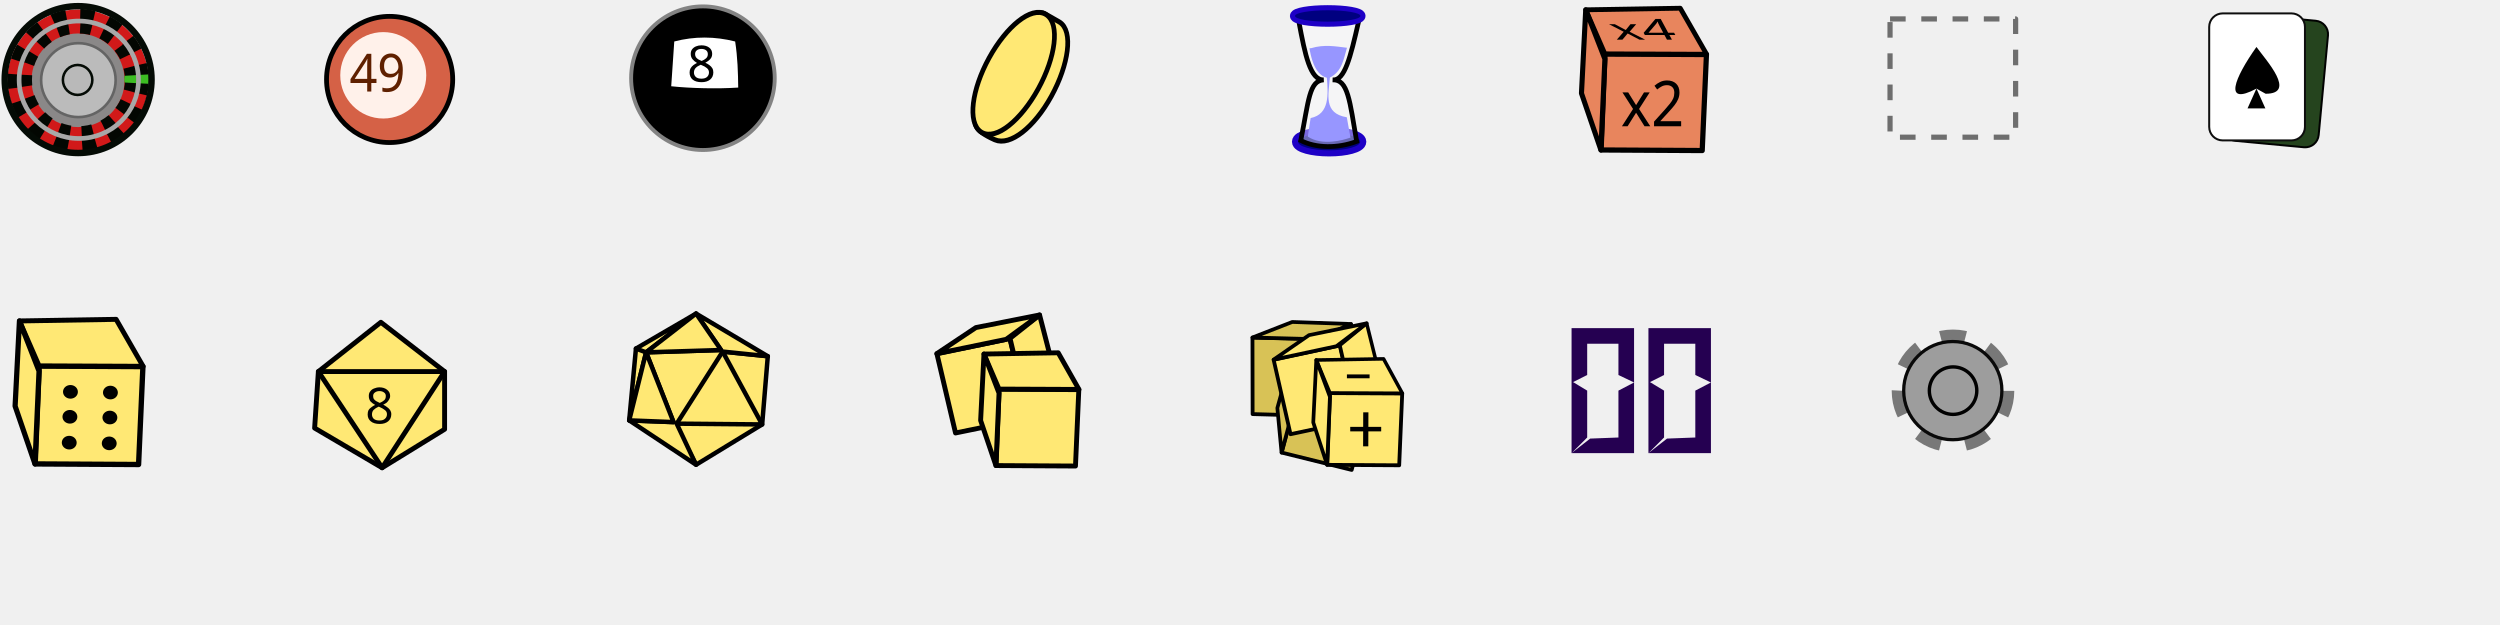
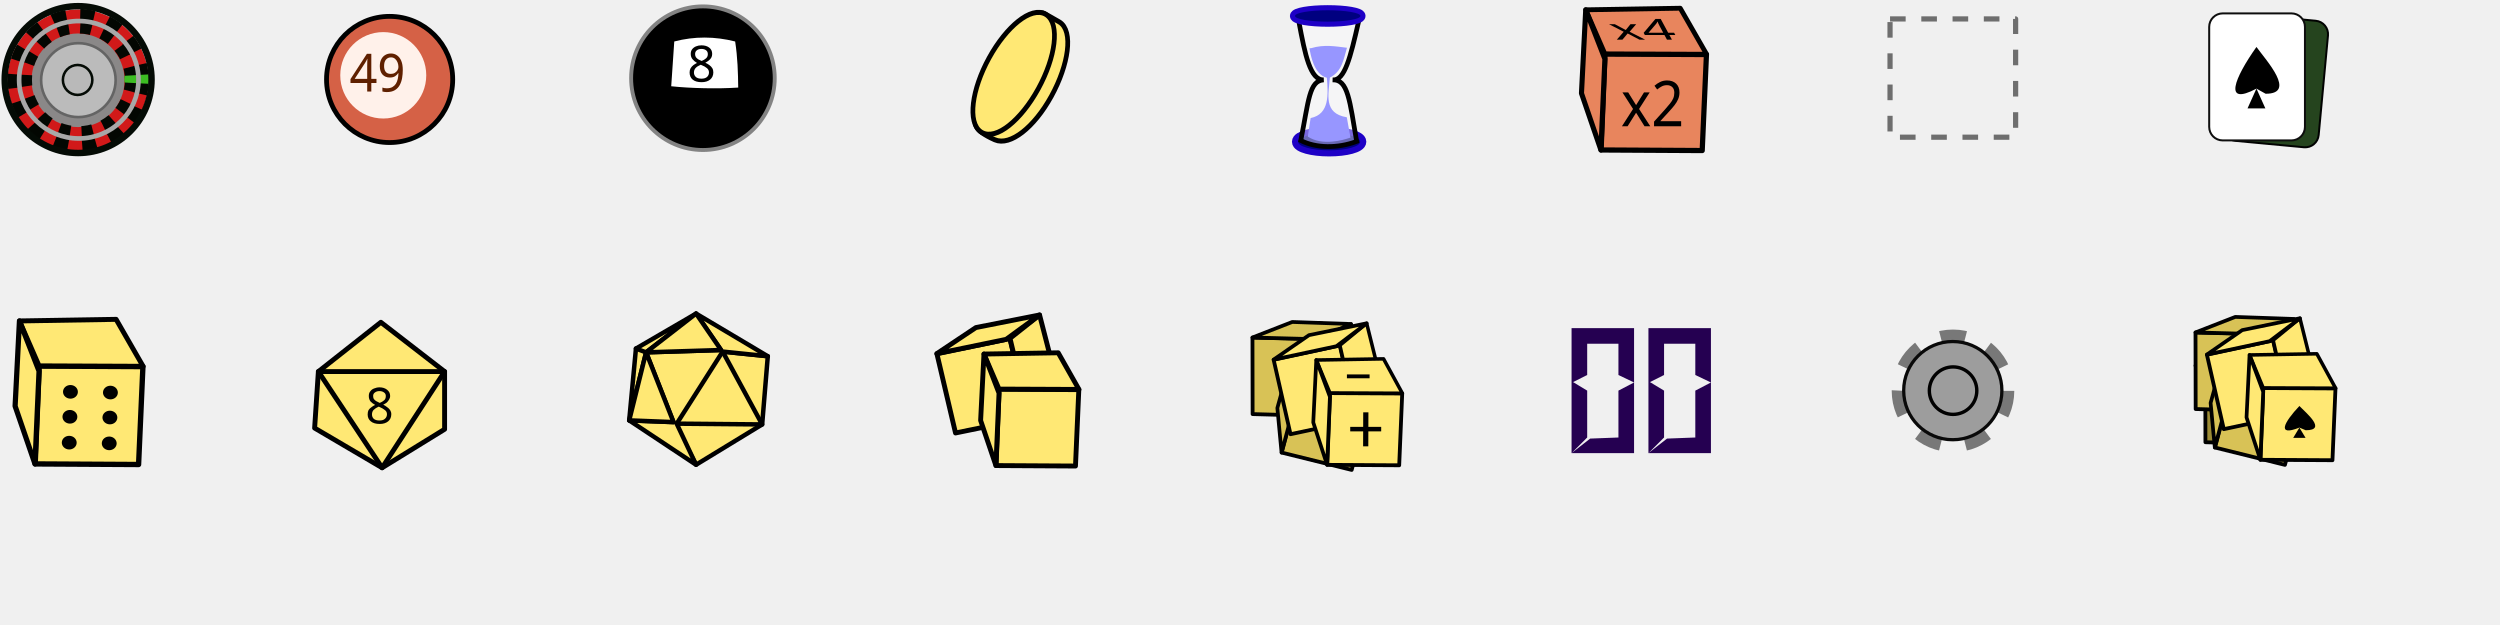
<svg xmlns="http://www.w3.org/2000/svg" width="512" height="128" viewBox="0 0 512 128" version="1.1" id="svg8">
  <defs id="defs2" />
  <g id="layer1" transform="translate(0,-192.5333)">
+     <path style="fill:#9d8c35;fill-opacity:1;stroke:#000000;stroke-width:0.782;stroke-linecap:butt;stroke-linejoin:round;stroke-miterlimit:4;stroke-dasharray:none;stroke-opacity:1" d="m 465.47,267.778 -13.83,-0.335 0.032,15.66 13.839,0.378 z" id="path839-3-5-6-0-6-8" />
+     <path style="fill:#d8c256;fill-opacity:1;stroke:#000000;stroke-width:0.763;stroke-linecap:butt;stroke-linejoin:round;stroke-miterlimit:4;stroke-dasharray:none;stroke-opacity:1" d="m 462.759,267.764 7.063,-3.11 -12.036,-0.417 -8.148,3.175 z" id="path845-7-5-9-3-5-7" />
    <rect style="fill:#25441e;fill-opacity:1;stroke:#010201;stroke-width:0.828;stroke-linecap:round;stroke-miterlimit:4;stroke-dasharray:none;stroke-dashoffset:0;stroke-opacity:1;paint-order:markers stroke fill" id="rect905-3" width="19.2" height="25.6" x="473.892" y="151.986" ry="2.56" transform="rotate(5.341982)" />
    <ellipse style="fill:#808080;fill-opacity:1;stroke:#000000;stroke-width:1.197;stroke-linecap:round;stroke-linejoin:round;stroke-miterlimit:4;stroke-dasharray:none;stroke-dashoffset:0;stroke-opacity:1;paint-order:markers stroke fill" id="path1062" cx="15.445" cy="208.554" rx="4.154" ry="4.43" />
    <ellipse style="fill:#8a8888;fill-opacity:1;stroke:#d11919;stroke-width:9.83;stroke-linecap:round;stroke-linejoin:round;stroke-miterlimit:4;stroke-dasharray:none;stroke-dashoffset:0;stroke-opacity:1;paint-order:markers stroke fill" id="path1064" cx="15.987" cy="208.974" rx="9.522" ry="9.586" />
    <ellipse style="fill:none;fill-opacity:1;stroke:#030702;stroke-width:2.827;stroke-linecap:butt;stroke-linejoin:round;stroke-miterlimit:4;stroke-dasharray:2.827, 2.827;stroke-dashoffset:0;stroke-opacity:1;paint-order:markers stroke fill" id="path1064-2" cx="16.021" cy="208.954" rx="13.024" ry="13.201" />
    <ellipse style="fill:#bbbbbb;fill-opacity:1;stroke:#646464;stroke-width:1.084;stroke-linecap:butt;stroke-linejoin:round;stroke-miterlimit:4;stroke-dasharray:none;stroke-dashoffset:0;stroke-opacity:1;paint-order:markers stroke fill" id="path1081-4" cx="16.051" cy="208.946" rx="7.36" ry="7.299" />
    <ellipse style="fill:#b9b9b9;fill-opacity:1;stroke:#040b05;stroke-width:1.052;stroke-linecap:butt;stroke-linejoin:round;stroke-miterlimit:4;stroke-dasharray:none;stroke-dashoffset:0;stroke-opacity:1;paint-order:markers stroke fill" id="path1081" cx="15.895" cy="208.906" rx="2.756" ry="2.803" />
    <ellipse style="fill:none;fill-opacity:1;stroke:#030702;stroke-width:2.298;stroke-linecap:butt;stroke-linejoin:round;stroke-miterlimit:4;stroke-dasharray:2.298, 2.298;stroke-dashoffset:0;stroke-opacity:1;paint-order:markers stroke fill" id="path1064-2-9" cx="16.066" cy="208.889" rx="10.671" ry="10.643" />
    <path style="fill:#3dbd23;fill-opacity:1;stroke:none;stroke-width:1.571;stroke-linecap:butt;stroke-linejoin:round;stroke-miterlimit:4;stroke-dasharray:none;stroke-dashoffset:0;stroke-opacity:1;paint-order:markers stroke fill" d="m 25.478,208.059 5.279,-0.307 v 1.96 l -5.216,-0.278 c -0.122,0.011 -0.063,-1.375 -0.063,-1.375 z" id="rect1138" />
    <circle style="fill:none;fill-opacity:1;stroke:#040b05;stroke-width:1.322;stroke-linecap:butt;stroke-linejoin:round;stroke-miterlimit:4;stroke-dasharray:none;stroke-dashoffset:0;stroke-opacity:1;paint-order:markers stroke fill" id="path1093" cx="16" cy="208.833" r="15.039" />
    <ellipse style="fill:none;fill-opacity:1;stroke:#a8a8a8;stroke-width:0.955;stroke-linecap:butt;stroke-linejoin:round;stroke-miterlimit:4;stroke-dasharray:none;stroke-dashoffset:0;stroke-opacity:1;paint-order:markers stroke fill" id="path1093-3-9" cx="16.14" cy="208.868" rx="12.222" ry="12.027" />
    <circle style="fill:#d56146;fill-opacity:1;stroke:#000000;stroke-width:0.988;stroke-miterlimit:4;stroke-dasharray:none;stroke-opacity:1" id="path4651" cx="79.794" cy="208.806" r="12.92" />
    <ellipse style="fill:#fff1ea;fill-opacity:1;stroke:none;stroke-width:0.643;stroke-miterlimit:4;stroke-dasharray:none;stroke-opacity:1" id="path4661" cx="78.491" cy="207.956" rx="8.806" ry="8.85" />
    <text xml:space="preserve" style="font-style:normal;font-weight:normal;font-size:10.368px;line-height:0;font-family:sans-serif;letter-spacing:0px;word-spacing:0px;fill:#5f2000;fill-opacity:1;stroke:none;stroke-width:0.324;" x="74.187" y="203.819" id="text4665" transform="scale(0.9646994,1.036592)">
      <tspan id="tspan4663" x="74.187" y="203.819" style="stroke-width:0.324;fill:#5f2000;fill-opacity:1;">49</tspan>
    </text>
    <circle style="fill:#000000;fill-opacity:1;stroke:#161615;stroke-width:1.6;stroke-linecap:round;stroke-miterlimit:4;stroke-dasharray:none;stroke-dashoffset:0;stroke-opacity:0.493;paint-order:markers stroke fill" id="path817" cx="143.959" cy="208.548" r="14.305" />
    <path style="fill:#ffffff;fill-opacity:1;stroke:none;stroke-width:2.773;stroke-linecap:round;stroke-miterlimit:4;stroke-dasharray:none;stroke-dashoffset:0;stroke-opacity:0.493;paint-order:markers stroke fill" d="m 138.09,201.029 c 4.157,-1.09 8.314,-1.051 12.471,0 0.504,3.294 0.589,6.378 0.625,9.438 -4.252,0.284 -9.704,0.156 -13.72,-0.268 z" id="rect819" />
    <text xml:space="preserve" style="font-style:normal;font-weight:normal;font-size:10.271px;line-height:1.25;font-family:sans-serif;letter-spacing:0px;word-spacing:0px;fill:#000000;fill-opacity:1;stroke:none;stroke-width:0.257" x="140.731" y="209.254" id="text823">
      <tspan id="tspan821" x="140.731" y="209.254" style="stroke-width:0.257">8</tspan>
    </text>
    <g transform="matrix(3.093347,0,0,3.308816,195.7117,-761.1786)" id="layer1-3" style="stroke-width:0.625;stroke-miterlimit:4;stroke-dasharray:none">
      <path id="path1148" d="m 2.825,295.043 c 0.372,0.472 2.704,-3.712 3.016,-4.743 0.313,-1.031 -0.996,-1.597 0.935,-0.578 0.845,0.446 0.569,2.447 -0.57,4.385 -1.139,1.938 -2.672,3 -3.554,2.632 -2.816,-1.175 0.172,-1.696 0.172,-1.696 z" style="fill:#ffe874;fill-opacity:1;stroke:#000000;stroke-width:0.625;stroke-linecap:butt;stroke-linejoin:round;stroke-miterlimit:4;stroke-dasharray:none;stroke-dashoffset:0;stroke-opacity:1;paint-order:markers stroke fill" />
      <ellipse transform="rotate(-149.5608)" ry="4.069" rx="1.731" cy="-250.472" cx="-151.64" id="path1148-7" style="fill:#ffe874;fill-opacity:1;stroke:#000000;stroke-width:0.625;stroke-linecap:butt;stroke-linejoin:round;stroke-miterlimit:4;stroke-dasharray:none;stroke-dashoffset:0;stroke-opacity:1;paint-order:markers stroke fill" />
    </g>
    <ellipse style="fill:#000080;fill-opacity:1;stroke:#1e00c6;stroke-width:2.501;stroke-linecap:round;stroke-miterlimit:4;stroke-dasharray:none;stroke-dashoffset:0;stroke-opacity:1;paint-order:markers stroke fill" id="path842-6" cx="272.207" cy="221.565" rx="6.366" ry="1.754" />
    <path style="fill:#fdfdff;fill-opacity:0.411;stroke:#000000;stroke-width:0.974px;stroke-linecap:butt;stroke-linejoin:miter;stroke-opacity:1" d="m 278.21,197.087 c -1.645,7.193 -2.83,12.021 -5.266,11.806 3.127,-0.128 3.472,4.263 4.9,12.6 -3.838,1.472 -8.385,1.404 -11.445,-0.187 1.62,-8.078 1.694,-12.283 4.717,-12.414 -2.791,0.115 -3.843,-5.192 -5.088,-11.806 2.781,-1.923 10.581,-1.397 12.182,1.5e-4 z" id="path825" />
    <ellipse style="fill:#000080;fill-opacity:1;stroke:#1e00c6;stroke-width:2.091;stroke-linecap:round;stroke-miterlimit:4;stroke-dasharray:none;stroke-dashoffset:0;stroke-opacity:1;paint-order:markers stroke fill" id="path842" cx="271.918" cy="195.801" rx="6.699" ry="1.165" />
    <path style="fill:#9796ff;fill-opacity:1;stroke:none;stroke-width:0.974px;stroke-linecap:butt;stroke-linejoin:miter;stroke-opacity:1" d="m 268.524,202.398 c 2.675,-0.808 4.983,-0.368 7.337,-0.084 -0.709,2.325 -0.968,4.816 -3.502,6.116 -0.254,3.422 -1.39,7.316 3.465,8.122 l 0.753,4.158 c -1.587,0.553 -5.772,1.745 -8.742,-0.199 l 0.579,-3.8 c 3.95,-0.783 3.587,-4.978 3.328,-8.251 -2.679,-0.693 -3.344,-4.729 -3.562,-6.062 z" id="path859" />
    <g transform="matrix(3.779528,0,0,3.779528,384.0738,-897.9159)" id="layer1-36">
      <rect y="289.54" x="0.795" height="6.408" width="6.805" id="rect1544" style="fill:none;fill-opacity:1;stroke:#6e6e6e;stroke-width:0.282;stroke-linecap:butt;stroke-linejoin:round;stroke-miterlimit:4;stroke-dasharray:0.847, 0.847;stroke-dashoffset:0;stroke-opacity:1;paint-order:markers stroke fill" />
    </g>
    <path style="fill:#e8855d;fill-opacity:1;stroke:#000000;stroke-width:1.072;stroke-linecap:butt;stroke-linejoin:round;stroke-miterlimit:4;stroke-dasharray:none;stroke-opacity:1" d="m 328.718,203.6 -0.812,19.648 20.706,0.117 0.869,-19.661 z" id="path839-5" />
    <path style="fill:#e8855d;fill-opacity:1;stroke:#000000;stroke-width:0.99;stroke-linecap:butt;stroke-linejoin:round;stroke-miterlimit:4;stroke-dasharray:none;stroke-opacity:1" d="m 328.681,203.559 -3.924,-9.017 19.358,-0.324 5.406,9.43 z" id="path841-9" />
    <path style="fill:#e8855d;fill-opacity:1;stroke:#000000;stroke-width:1.046;stroke-linecap:butt;stroke-linejoin:round;stroke-miterlimit:4;stroke-dasharray:none;stroke-opacity:1" d="m 328.681,204.61 -3.924,-10.069 -0.872,17.098 3.981,11.611 z" id="path845-2" />
    <text xml:space="preserve" style="font-style:normal;font-weight:normal;font-size:12.346px;line-height:1.25;font-family:sans-serif;letter-spacing:0px;word-spacing:0px;fill:#000000;fill-opacity:1;stroke:none;stroke-width:0.309" x="348.561" y="207.991" id="text1207" transform="scale(0.9523752,1.050006)">
      <tspan id="tspan1205" x="348.561" y="207.991" style="stroke-width:0.309">x2</tspan>
    </text>
    <text xml:space="preserve" style="font-style:normal;font-weight:normal;font-size:8.33px;line-height:1.25;font-family:sans-serif;letter-spacing:0px;word-spacing:0px;fill:#000000;fill-opacity:1;stroke:none;stroke-width:0.208" x="157.71" y="283.207" id="text1207-1" transform="matrix(1.411441,0,0.3824548,0.7084956,0,0)">
      <tspan id="tspan1205-2" x="157.71" y="283.207" style="stroke-width:0.208">x4</tspan>
    </text>
    <path style="fill:#250051;fill-opacity:1;stroke:none;stroke-width:1.657px;stroke-linecap:butt;stroke-linejoin:miter;stroke-opacity:1" d="m 321.856,259.733 h 12.8 v 25.6 h -12.8 l 3.809,-2.978 5.791,-0.222 v -9.6 l 3.2,-1.669 -3.2,-1.531 v -6.4 h -6.4 v 6.4 l -2.894,1.45 2.894,1.75 v 9.6 l -3.2,3.2 z" id="path1493-7" />
    <circle style="fill:#9d9d9d;fill-opacity:1;stroke:#787878;stroke-width:4.6;stroke-linecap:butt;stroke-linejoin:round;stroke-miterlimit:4;stroke-dasharray:4.6, 4.6;stroke-dashoffset:0;stroke-opacity:1;paint-order:markers stroke fill" id="path1140-5" cx="399.973" cy="272.578" r="10.25" />
    <circle style="fill:none;fill-opacity:1;stroke:#000000;stroke-width:0.7;stroke-linecap:butt;stroke-linejoin:round;stroke-miterlimit:4;stroke-dasharray:none;stroke-dashoffset:0;stroke-opacity:1;paint-order:markers stroke fill" id="path1144-0" cx="399.989" cy="272.537" r="4.861" />
    <circle style="fill:none;fill-opacity:1;stroke:#090909;stroke-width:0.671;stroke-linecap:butt;stroke-linejoin:round;stroke-miterlimit:4;stroke-dasharray:none;stroke-dashoffset:0;stroke-opacity:1;paint-order:markers stroke fill" id="path1140-5-3" cx="399.931" cy="272.534" r="10.056" />
    <g transform="matrix(3.779528,0,0,3.779528,191.1706,-833.9236)" id="layer1-6">
      <path id="path839-3-5" d="m 4.142,289.928 -3.955,0.825 1.009,4.292 3.961,-0.813 z" style="fill:#ffe874;fill-opacity:1;stroke:#000000;stroke-width:0.265;stroke-linecap:butt;stroke-linejoin:round;stroke-miterlimit:4;stroke-dasharray:none;stroke-opacity:1" />
      <path id="path841-6-3" d="m 4.149,289.918 1.601,-1.268 1.03,3.991 -1.609,1.596 z" style="fill:#ffe874;fill-opacity:1;stroke:#000000;stroke-width:0.265;stroke-linecap:butt;stroke-linejoin:round;stroke-miterlimit:4;stroke-dasharray:none;stroke-opacity:1" />
      <path id="path845-7-5" d="m 3.939,289.971 1.81,-1.321 -3.45,0.683 -2.115,1.411 z" style="fill:#ffe874;fill-opacity:1;stroke:#000000;stroke-width:0.265;stroke-linecap:butt;stroke-linejoin:round;stroke-miterlimit:4;stroke-dasharray:none;stroke-opacity:1" />
      <path id="path839-3" d="m 3.561,292.674 -0.169,4.137 4.304,0.025 0.181,-4.139 z" style="fill:#ffe874;fill-opacity:1;stroke:#000000;stroke-width:0.265;stroke-linecap:butt;stroke-linejoin:round;stroke-miterlimit:4;stroke-dasharray:none;stroke-opacity:1" />
      <path id="path841-6" d="m 3.553,292.666 -0.816,-1.898 4.024,-0.068 1.124,1.985 z" style="fill:#ffe874;fill-opacity:1;stroke:#000000;stroke-width:0.265;stroke-linecap:butt;stroke-linejoin:round;stroke-miterlimit:4;stroke-dasharray:none;stroke-opacity:1" />
      <path id="path845-7" d="m 3.553,292.887 -0.816,-2.12 -0.181,3.6 0.828,2.444 z" style="fill:#ffe874;fill-opacity:1;stroke:#000000;stroke-width:0.265;stroke-linecap:butt;stroke-linejoin:round;stroke-miterlimit:4;stroke-dasharray:none;stroke-opacity:1" />
    </g>
    <g transform="matrix(3.70879,0,0,3.70879,256.2611,-812.4923)" id="layer1-19">
      <path id="path839-3-5-6-0" d="m 3.795,289.719 -3.729,-0.09 0.008,4.222 3.732,0.102 z" style="fill:#d8c256;fill-opacity:1;stroke:#000000;stroke-width:0.211;stroke-linecap:butt;stroke-linejoin:round;stroke-miterlimit:4;stroke-dasharray:none;stroke-opacity:1" />
      <path id="path841-6-3-2-9" d="m 3.803,289.711 1.705,-0.835 0.09,3.946 -1.781,1.138 z" style="fill:#d8c256;fill-opacity:1;stroke:#000000;stroke-width:0.195;stroke-linecap:butt;stroke-linejoin:round;stroke-miterlimit:4;stroke-dasharray:none;stroke-opacity:1" />
      <path id="path845-7-5-9-3" d="m 3.604,289.715 1.904,-0.839 -3.245,-0.112 -2.197,0.856 z" style="fill:#d8c256;fill-opacity:1;stroke:#000000;stroke-width:0.206;stroke-linecap:butt;stroke-linejoin:round;stroke-miterlimit:4;stroke-dasharray:none;stroke-opacity:1" />
      <path id="path839-3-1-6" d="m 2.697,292.154 -1.018,3.822 3.865,0.958 1.029,-3.822 z" style="fill:#d8c256;fill-opacity:1;stroke:#000000;stroke-width:0.211;stroke-linecap:butt;stroke-linejoin:round;stroke-miterlimit:4;stroke-dasharray:none;stroke-opacity:1" />
      <path id="path841-6-2-0" d="m 2.692,292.144 -0.336,-1.948 3.632,0.811 0.595,2.096 z" style="fill:#d8c256;fill-opacity:1;stroke:#000000;stroke-width:0.195;stroke-linecap:butt;stroke-linejoin:round;stroke-miterlimit:4;stroke-dasharray:none;stroke-opacity:1" />
      <path id="path845-7-7-6" d="m 2.646,292.35 -0.289,-2.154 -0.917,3.318 0.232,2.46 z" style="fill:#d8c256;fill-opacity:1;stroke:#000000;stroke-width:0.206;stroke-linecap:butt;stroke-linejoin:round;stroke-miterlimit:4;stroke-dasharray:none;stroke-opacity:1" />
      <path id="path839-3-5-6" d="m 4.887,290.062 -3.652,0.79 0.932,4.11 3.656,-0.779 z" style="fill:#ffe874;fill-opacity:1;stroke:#000000;stroke-width:0.211;stroke-linecap:butt;stroke-linejoin:round;stroke-miterlimit:4;stroke-dasharray:none;stroke-opacity:1" />
      <path id="path841-6-3-2" d="m 4.893,290.052 1.478,-1.214 0.951,3.822 -1.486,1.528 z" style="fill:#ffe874;fill-opacity:1;stroke:#000000;stroke-width:0.195;stroke-linecap:butt;stroke-linejoin:round;stroke-miterlimit:4;stroke-dasharray:none;stroke-opacity:1" />
      <path id="path845-7-5-9" d="m 4.7,290.103 1.671,-1.265 -3.185,0.654 -1.952,1.351 z" style="fill:#ffe874;fill-opacity:1;stroke:#000000;stroke-width:0.206;stroke-linecap:butt;stroke-linejoin:round;stroke-miterlimit:4;stroke-dasharray:none;stroke-opacity:1" />
      <path id="path839-3-1" d="m 4.351,292.692 -0.156,3.962 3.973,0.024 0.167,-3.964 z" style="fill:#ffe874;fill-opacity:1;stroke:#000000;stroke-width:0.211;stroke-linecap:butt;stroke-linejoin:round;stroke-miterlimit:4;stroke-dasharray:none;stroke-opacity:1" />
      <path id="path841-6-2" d="m 4.343,292.684 -0.753,-1.818 3.715,-0.065 1.037,1.901 z" style="fill:#ffe874;fill-opacity:1;stroke:#000000;stroke-width:0.195;stroke-linecap:butt;stroke-linejoin:round;stroke-miterlimit:4;stroke-dasharray:none;stroke-opacity:1" />
      <path id="path845-7-7" d="M 4.343,292.896 3.59,290.865 3.423,294.313 4.187,296.654 Z" style="fill:#ffe874;fill-opacity:1;stroke:#000000;stroke-width:0.206;stroke-linecap:butt;stroke-linejoin:round;stroke-miterlimit:4;stroke-dasharray:none;stroke-opacity:1" />
      <path id="path970" d="M 5.464,294.681 H 7.174" style="fill:none;stroke:#000000;stroke-width:0.249px;stroke-linecap:butt;stroke-linejoin:miter;stroke-opacity:1" />
      <path id="path972" d="m 6.325,293.753 -0.006,1.879" style="fill:none;stroke:#000000;stroke-width:0.287px;stroke-linecap:butt;stroke-linejoin:miter;stroke-opacity:1" />
      <path id="path970-2" d="M 5.281,291.767 H 6.533" style="fill:none;stroke:#000000;stroke-width:0.213px;stroke-linecap:butt;stroke-linejoin:miter;stroke-opacity:1" />
    </g>
    <g transform="matrix(3.779528,0,0,3.779528,0.3335231,-833.9445)" id="layer1-5">
      <path id="path839" d="m 2.039,291.425 -0.22,5.302 5.602,0.032 0.235,-5.305 z" style="fill:#ffe874;fill-opacity:1;stroke:#000000;stroke-width:0.29;stroke-linecap:butt;stroke-linejoin:round;stroke-miterlimit:4;stroke-dasharray:none;stroke-opacity:1" />
      <path id="path841" d="m 2.028,291.413 -1.062,-2.433 5.237,-0.087 1.463,2.545 z" style="fill:#ffe874;fill-opacity:1;stroke:#000000;stroke-width:0.268;stroke-linecap:butt;stroke-linejoin:round;stroke-miterlimit:4;stroke-dasharray:none;stroke-opacity:1" />
      <path id="path845" d="m 2.028,291.697 -1.062,-2.717 -0.236,4.614 1.077,3.133 z" style="fill:#ffe874;fill-opacity:1;stroke:#000000;stroke-width:0.283;stroke-linecap:butt;stroke-linejoin:round;stroke-miterlimit:4;stroke-dasharray:none;stroke-opacity:1" />
      <ellipse transform="rotate(1.552456)" ry="0.37" rx="0.403" cy="292.613" cx="11.661" id="path1007" style="fill:#000000;fill-opacity:1;stroke:none;stroke-width:0.219;stroke-linecap:round;stroke-linejoin:round;stroke-miterlimit:4;stroke-dasharray:none;stroke-dashoffset:0;stroke-opacity:1;paint-order:markers stroke fill" />
      <ellipse transform="rotate(1.552456)" ry="0.37" rx="0.403" cy="292.593" cx="13.827" id="path1007-8" style="fill:#000000;fill-opacity:1;stroke:none;stroke-width:0.219;stroke-linecap:round;stroke-linejoin:round;stroke-miterlimit:4;stroke-dasharray:none;stroke-dashoffset:0;stroke-opacity:1;paint-order:markers stroke fill" />
      <ellipse transform="rotate(1.552456)" ry="0.37" rx="0.403" cy="293.965" cx="11.668" id="path1007-7" style="fill:#000000;fill-opacity:1;stroke:none;stroke-width:0.219;stroke-linecap:round;stroke-linejoin:round;stroke-miterlimit:4;stroke-dasharray:none;stroke-dashoffset:0;stroke-opacity:1;paint-order:markers stroke fill" />
      <ellipse transform="rotate(1.552456)" ry="0.37" rx="0.403" cy="293.946" cx="13.835" id="path1007-8-9" style="fill:#000000;fill-opacity:1;stroke:none;stroke-width:0.219;stroke-linecap:round;stroke-linejoin:round;stroke-miterlimit:4;stroke-dasharray:none;stroke-dashoffset:0;stroke-opacity:1;paint-order:markers stroke fill" />
      <ellipse transform="rotate(1.552456)" ry="0.37" rx="0.403" cy="295.367" cx="11.67" id="path1007-7-2" style="fill:#000000;fill-opacity:1;stroke:none;stroke-width:0.219;stroke-linecap:round;stroke-linejoin:round;stroke-miterlimit:4;stroke-dasharray:none;stroke-dashoffset:0;stroke-opacity:1;paint-order:markers stroke fill" />
      <ellipse transform="rotate(1.552456)" ry="0.37" rx="0.403" cy="295.347" cx="13.837" id="path1007-8-9-0" style="fill:#000000;fill-opacity:1;stroke:none;stroke-width:0.219;stroke-linecap:round;stroke-linejoin:round;stroke-miterlimit:4;stroke-dasharray:none;stroke-dashoffset:0;stroke-opacity:1;paint-order:markers stroke fill" />
    </g>
    <g transform="matrix(3.779528,0,0,3.779528,62.14114,-833.2232)" id="layer1-0">
      <path id="path864" d="m 0.81,291.532 -0.203,3.062 3.657,2.15 3.386,-2.085 v -3.127 l -3.454,-2.671 z" style="fill:#ffe874;fill-opacity:0.995;stroke:#000000;stroke-width:0.266px;stroke-linecap:butt;stroke-linejoin:round;stroke-opacity:1" />
      <path id="path866" d="M 0.81,291.532 H 7.65 l -3.386,5.212 z" style="fill:#ffe874;fill-opacity:0.995;stroke:#000000;stroke-width:0.266px;stroke-linecap:butt;stroke-linejoin:round;stroke-opacity:1" />
      <text id="text823-6" y="294.339" x="3.354" style="font-style:normal;font-weight:normal;font-size:2.692px;line-height:1.25;font-family:sans-serif;letter-spacing:0px;word-spacing:0px;fill:#000000;fill-opacity:1;stroke:none;stroke-width:0.067" xml:space="preserve">
        <tspan style="stroke-width:0.067" y="294.339" x="3.354" id="tspan821-1">8</tspan>
      </text>
    </g>
    <g transform="matrix(3.779528,0,0,3.779528,126.7829,-834.427)" id="layer1-61">
      <path id="path853" d="m 5.614,290.767 -2.664,3.822 1.223,2.31 3.581,-2.184 0.306,-3.696 z" style="fill:#ffe874;fill-opacity:0.995;stroke:#000000;stroke-width:0.243;stroke-linecap:butt;stroke-linejoin:round;stroke-miterlimit:4;stroke-dasharray:none;stroke-opacity:1" />
      <path id="path849" d="m 1.465,290.809 4.061,-0.126 -1.354,-1.974 3.886,2.31 -2.445,-0.252 2.14,3.948 -4.629,-0.042 1.048,2.226 -3.623,-2.404 2.4,0.094 z" style="fill:#ffe874;fill-opacity:0.995;stroke:#000000;stroke-width:0.243;stroke-linecap:butt;stroke-linejoin:round;stroke-miterlimit:4;stroke-dasharray:none;stroke-opacity:1" />
      <path id="path851" d="m 4.173,288.709 -2.707,2.1 -0.916,3.686 0.365,-3.89 z" style="fill:#ffe874;fill-opacity:0.995;stroke:#000000;stroke-width:0.243;stroke-linecap:butt;stroke-linejoin:round;stroke-miterlimit:4;stroke-dasharray:none;stroke-opacity:1" />
      <path id="path855" d="M 1.465,290.809 0.914,290.605 Z" style="fill:#ffe874;fill-opacity:0.995;stroke:#000000;stroke-width:0.243;stroke-linecap:butt;stroke-linejoin:round;stroke-miterlimit:4;stroke-dasharray:none;stroke-opacity:1" />
      <path id="path857" d="m 4.173,288.709 -2.707,2.1 4.061,-0.126 z" style="fill:#ffe874;fill-opacity:0.995;stroke:#000000;stroke-width:0.242px;stroke-linecap:butt;stroke-linejoin:round;stroke-opacity:1" />
      <path id="path860" d="m 1.465,290.809 1.485,3.78 -2.4,-0.094 z" style="fill:#ffe874;fill-opacity:0.995;stroke:#000000;stroke-width:0.242px;stroke-linecap:butt;stroke-linejoin:round;stroke-opacity:1" />
      <path id="path862" d="m 5.614,290.767 -2.489,3.906 v 0 0 0" style="fill:#ffe874;fill-opacity:0.995;stroke:#000000;stroke-width:0.242px;stroke-linecap:butt;stroke-linejoin:round;stroke-opacity:1" />
    </g>
    <path style="fill:#250051;fill-opacity:1;stroke:none;stroke-width:1.657px;stroke-linecap:butt;stroke-linejoin:miter;stroke-opacity:1" d="m 337.6,259.733 h 12.8 v 25.6 h -12.8 l 3.809,-2.978 5.791,-0.222 v -9.6 l 3.2,-1.669 -3.2,-1.531 v -6.4 h -6.4 v 6.4 l -2.894,1.45 2.894,1.75 v 9.6 l -3.2,3.2 z" id="path1493-7-5" />
    <rect style="fill:#ffffff;fill-opacity:1;stroke:#0e0e0e;stroke-width:0.828;stroke-linecap:round;stroke-miterlimit:4;stroke-dasharray:none;stroke-dashoffset:0;stroke-opacity:1;paint-order:markers stroke fill" id="rect905" width="19.2" height="25.6" x="452.65" y="195.483" ry="2.56" />
    <path style="fill:#000000;fill-opacity:1;stroke:none;stroke-width:0.552px;stroke-linecap:butt;stroke-linejoin:miter;stroke-opacity:1" d="m 462.121,210.683 -1.829,4.053 h 3.657 z" id="path907" />
    <path style="fill:#000000;fill-opacity:1;stroke:none;stroke-width:0.552px;stroke-linecap:butt;stroke-linejoin:miter;stroke-opacity:1" d="M 462.121,210.683 464,211.733 c 6.4,0 0.151,-6.78 -1.879,-9.583 -4.521,6.383 -6.88,12.192 0,8.533 z" id="path909" />
+     <path style="fill:#d8c256;fill-opacity:1;stroke:#000000;stroke-width:0.782;stroke-linecap:butt;stroke-linejoin:round;stroke-miterlimit:4;stroke-dasharray:none;stroke-opacity:1" d="m 463.47,260.978 -13.83,-0.335 0.032,15.66 13.839,0.378 z" id="path839-3-5-6-0-6" />
+     <path style="fill:#d8c256;fill-opacity:1;stroke:#000000;stroke-width:0.722;stroke-linecap:butt;stroke-linejoin:round;stroke-miterlimit:4;stroke-dasharray:none;stroke-opacity:1" d="m 461.499,260.949 6.323,-3.095 0.335,14.635 -6.606,4.222 z" id="path841-6-3-2-9-7" />
+     <path style="fill:#d8c256;fill-opacity:1;stroke:#000000;stroke-width:0.763;stroke-linecap:butt;stroke-linejoin:round;stroke-miterlimit:4;stroke-dasharray:none;stroke-opacity:1" d="m 462.759,260.964 7.063,-3.11 -12.036,-0.417 -8.148,3.175 z" id="path845-7-5-9-3-5" />
+     <path style="fill:#d8c256;fill-opacity:1;stroke:#000000;stroke-width:0.782;stroke-linecap:butt;stroke-linejoin:round;stroke-miterlimit:4;stroke-dasharray:none;stroke-opacity:1" d="m 457.397,270.01 -3.776,14.174 14.333,3.554 3.818,-14.173 z" id="path839-3-1-6-3" />
+     <path style="fill:#d8c256;fill-opacity:1;stroke:#000000;stroke-width:0.722;stroke-linecap:butt;stroke-linejoin:round;stroke-miterlimit:4;stroke-dasharray:none;stroke-opacity:1" d="m 457.378,269.973 -1.245,-7.224 13.471,3.007 2.205,7.774 z" id="path841-6-2-0-5" />
+     <path style="fill:#d8c256;fill-opacity:1;stroke:#000000;stroke-width:0.763;stroke-linecap:butt;stroke-linejoin:round;stroke-miterlimit:4;stroke-dasharray:none;stroke-opacity:1" d="m 457.206,270.739 -1.073,-7.99 -3.401,12.307 0.86,9.123 z" id="path845-7-7-6-6" />
+     <path style="fill:#ffe874;fill-opacity:1;stroke:#000000;stroke-width:0.782;stroke-linecap:butt;stroke-linejoin:round;stroke-miterlimit:4;stroke-dasharray:none;stroke-opacity:1" d="m 465.519,262.251 -13.543,2.929 3.456,15.244 13.561,-2.889 z" id="path839-3-5-6-2" />
+     <path style="fill:#ffe874;fill-opacity:1;stroke:#000000;stroke-width:0.722;stroke-linecap:butt;stroke-linejoin:round;stroke-miterlimit:4;stroke-dasharray:none;stroke-opacity:1" d="m 465.542,262.216 5.481,-4.503 3.527,14.174 -5.51,5.667 z" id="path841-6-3-2-91" />
+     <path style="fill:#ffe874;fill-opacity:1;stroke:#000000;stroke-width:0.763;stroke-linecap:butt;stroke-linejoin:round;stroke-miterlimit:4;stroke-dasharray:none;stroke-opacity:1" d="m 464.824,262.405 6.199,-4.692 -11.814,2.427 -7.241,5.011 z" id="path845-7-5-9-2" />
+     <path style="fill:#ffe874;fill-opacity:1;stroke:#000000;stroke-width:0.782;stroke-linecap:butt;stroke-linejoin:round;stroke-miterlimit:4;stroke-dasharray:none;stroke-opacity:1" d="m 463.529,272.006 -0.578,14.693 14.736,0.088 0.618,-14.702 z" id="path839-3-1-7" />
+     <path style="fill:#ffe874;fill-opacity:1;stroke:#000000;stroke-width:0.722;stroke-linecap:butt;stroke-linejoin:round;stroke-miterlimit:4;stroke-dasharray:none;stroke-opacity:1" d="m 463.502,271.974 -2.793,-6.743 13.777,-0.242 3.848,7.052 z" id="path841-6-2-09" />
+     <path style="fill:#ffe874;fill-opacity:1;stroke:#000000;stroke-width:0.763;stroke-linecap:butt;stroke-linejoin:round;stroke-miterlimit:4;stroke-dasharray:none;stroke-opacity:1" d="m 463.502,272.761 -2.793,-7.529 -0.621,12.786 2.833,8.682 z" id="path845-7-7-3" />
+     <path style="fill:#000000;fill-opacity:1;stroke:none;stroke-width:0.33px;stroke-linecap:butt;stroke-linejoin:miter;stroke-opacity:1" d="m 470.915,280.104 -1.264,2.101 h 2.527 z" id="path907-6" />
+     <path style="fill:#000000;fill-opacity:1;stroke:none;stroke-width:0.33px;stroke-linecap:butt;stroke-linejoin:miter;stroke-opacity:1" d="m 470.915,280.104 1.298,0.544 c 4.422,0 0.105,-3.515 -1.298,-4.968 -3.124,3.309 -4.754,6.32 0,4.424 z" id="path909-1" />
  </g>
</svg>
